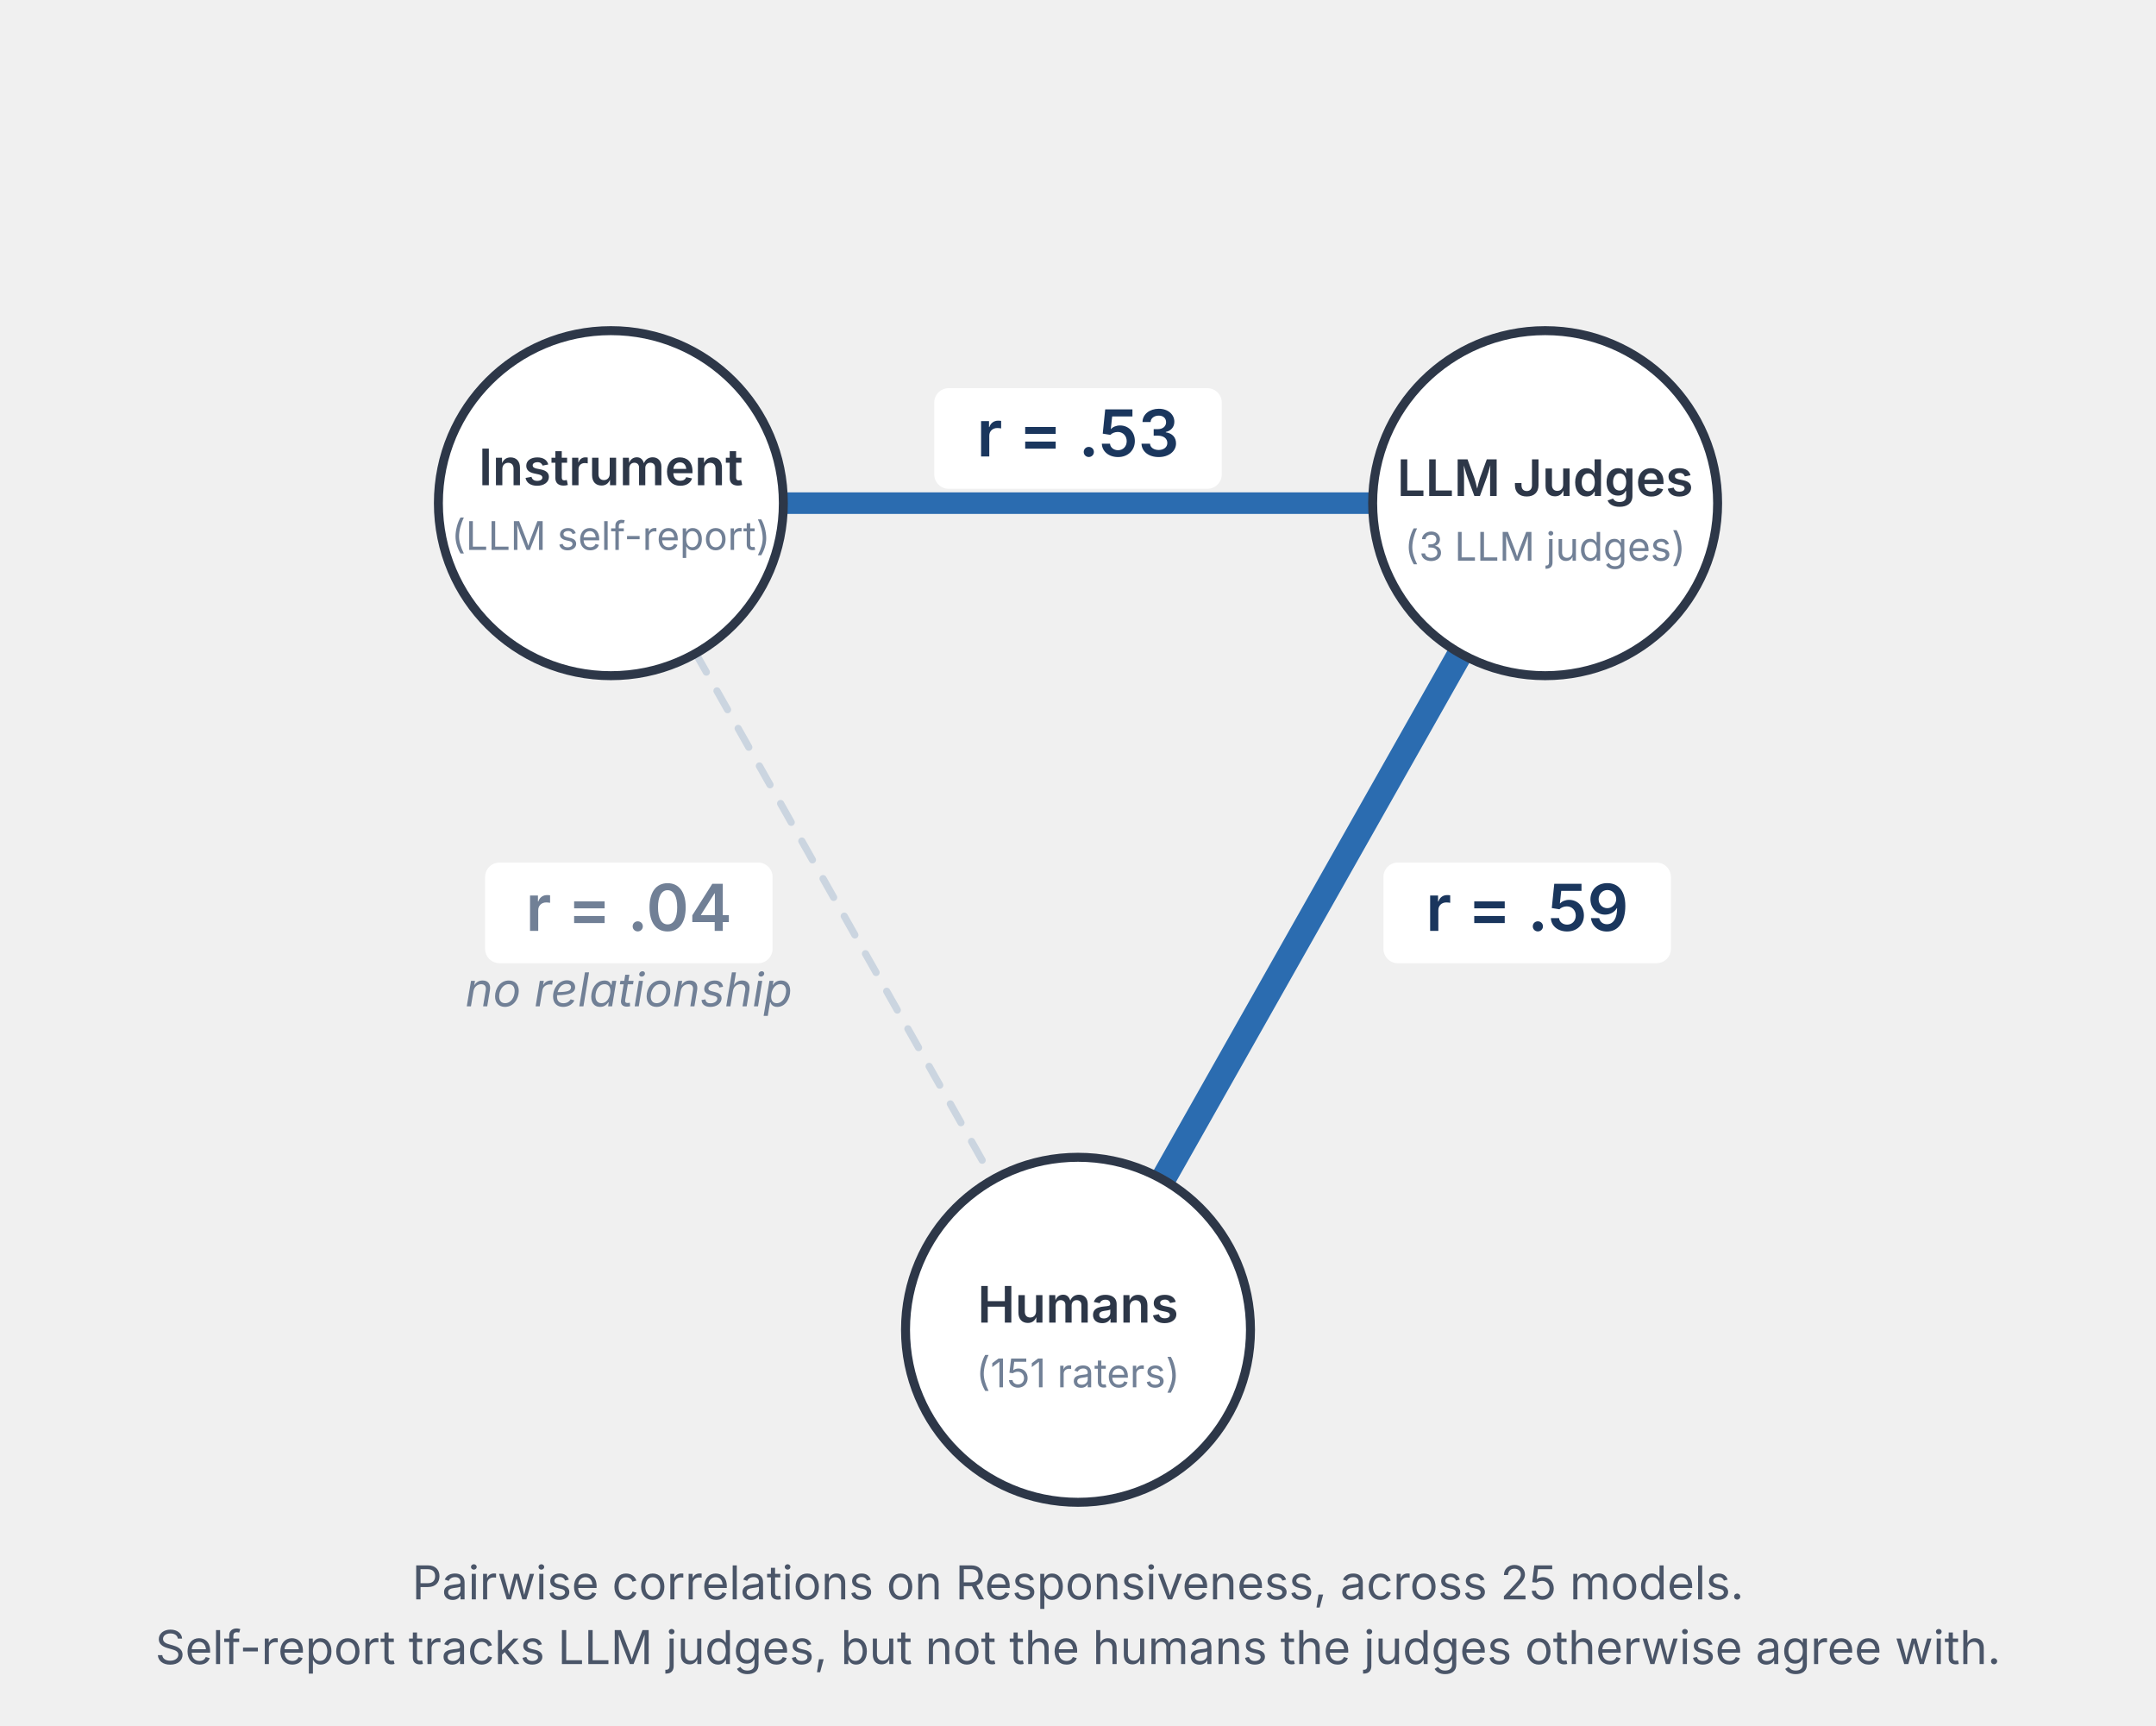
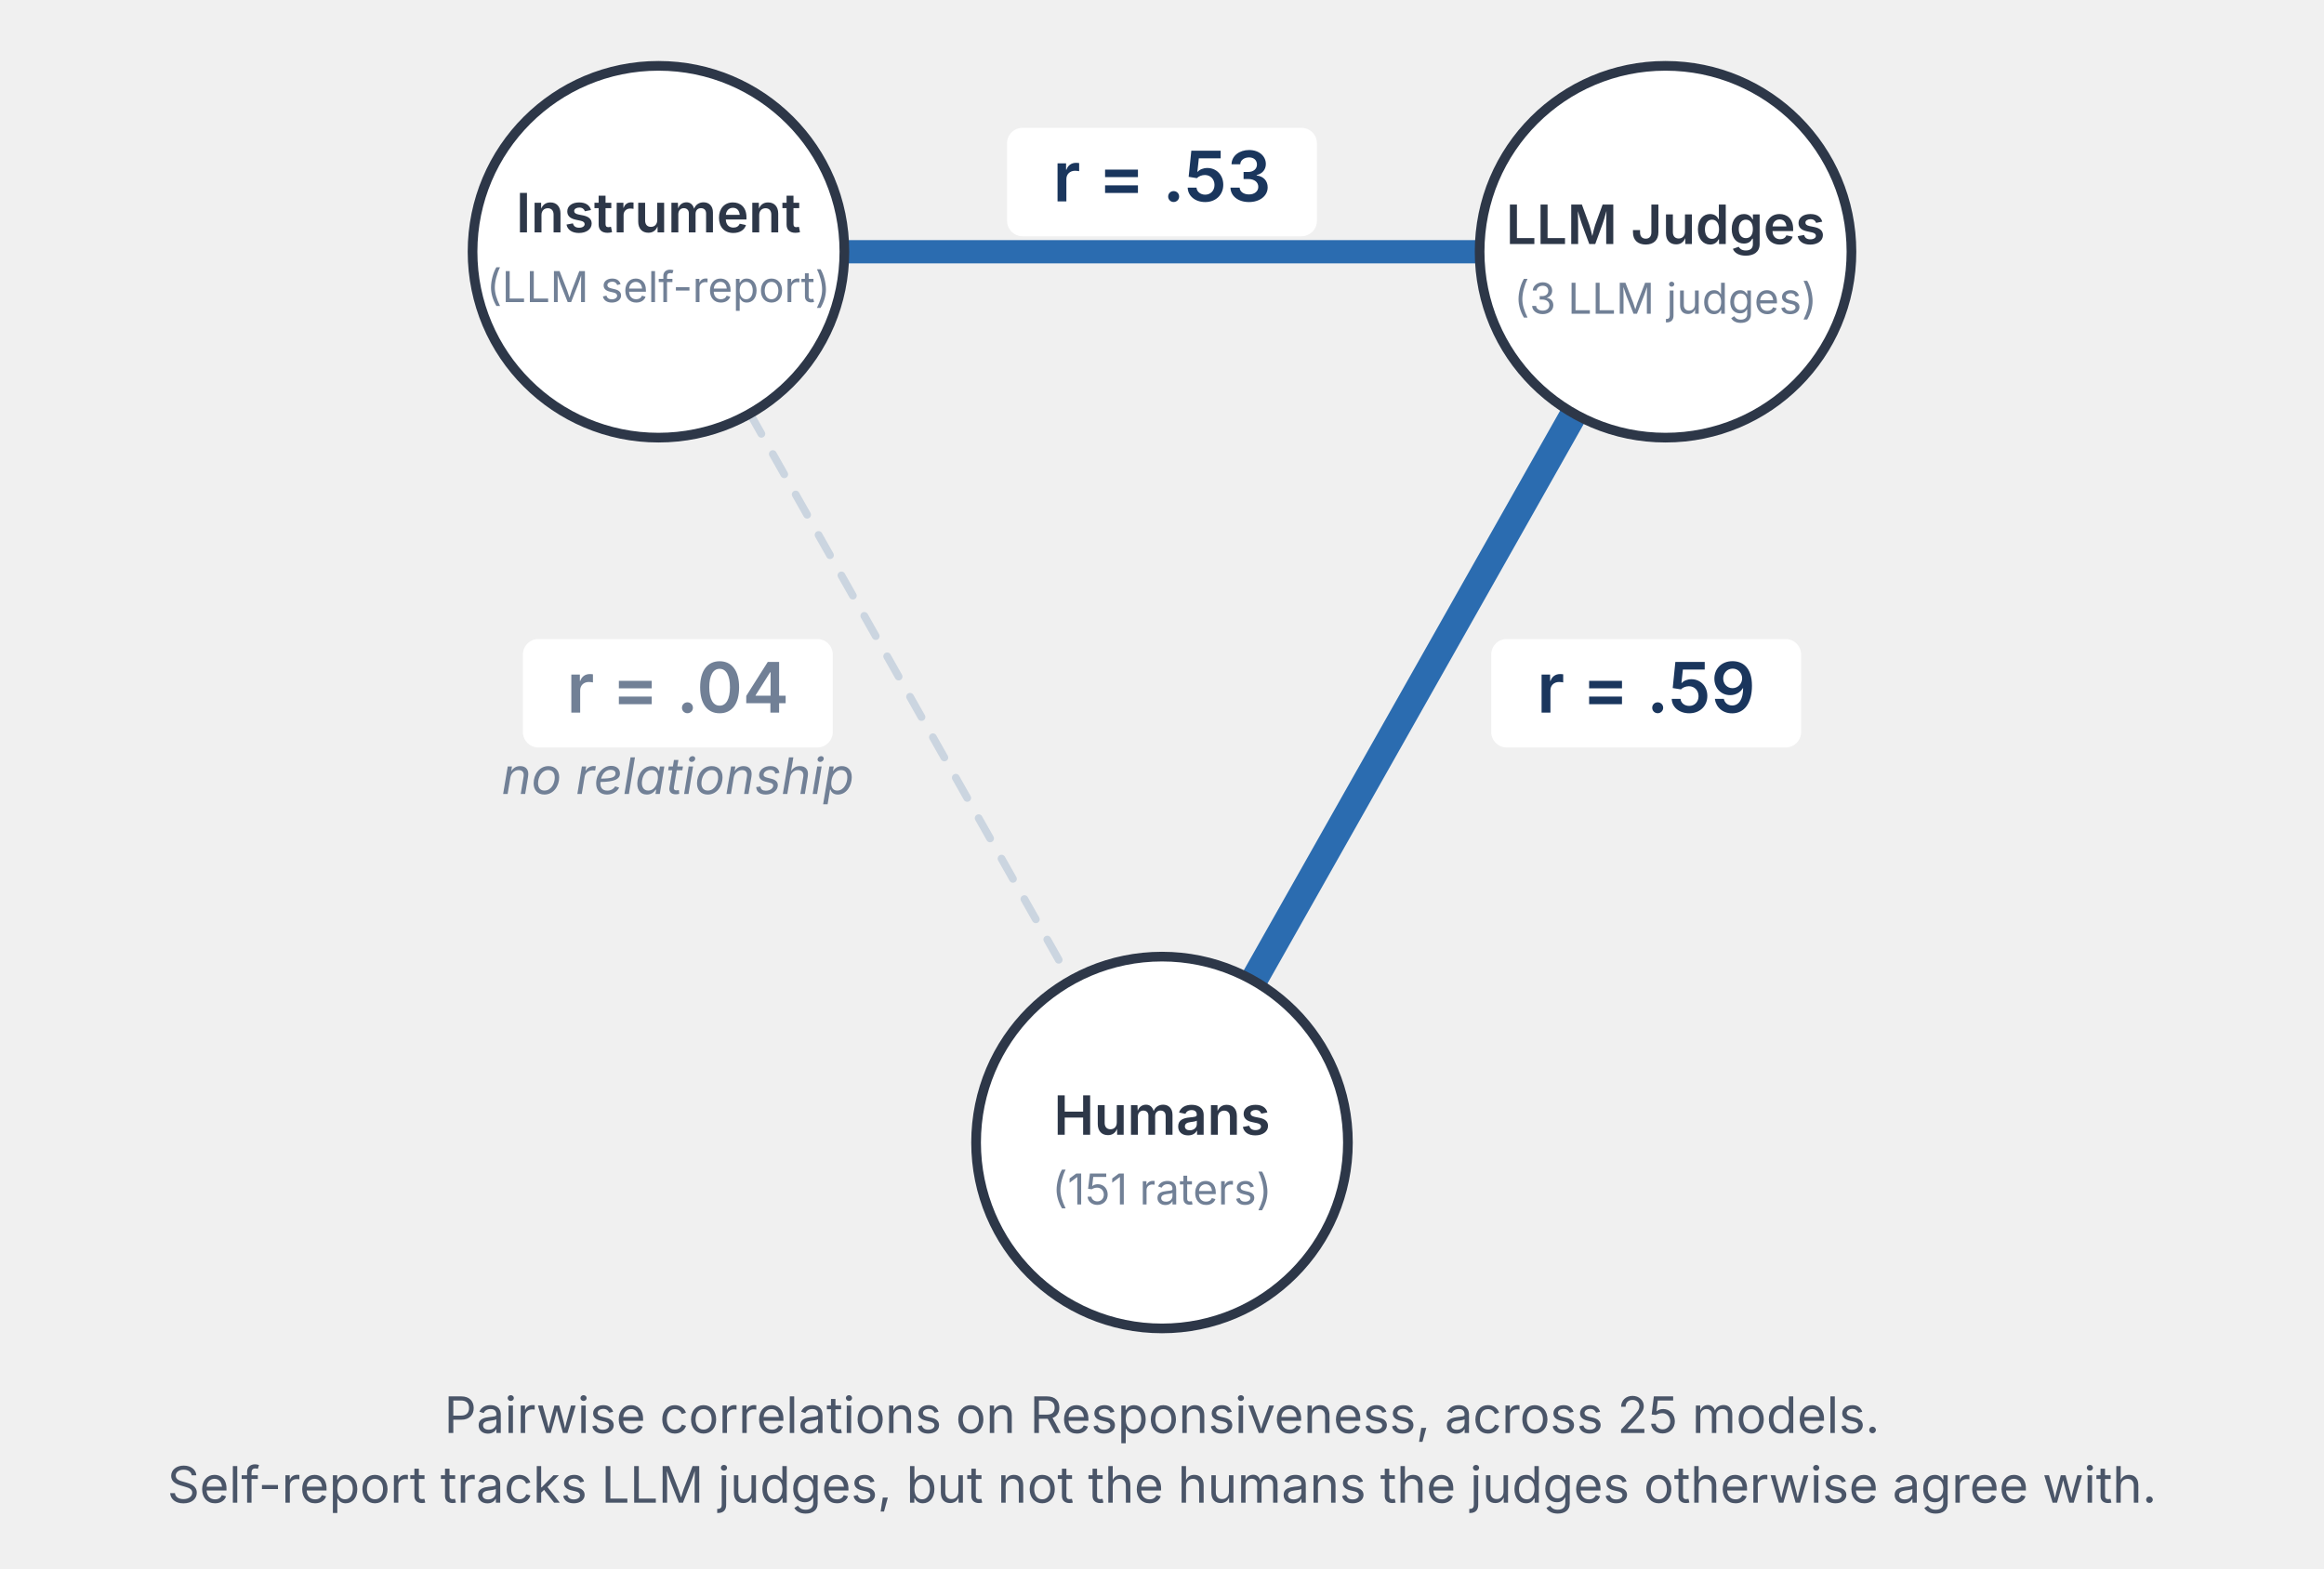
- <svg xmlns="http://www.w3.org/2000/svg" viewBox="0 0 600 480" role="img" aria-labelledby="title desc">
+ <svg xmlns="http://www.w3.org/2000/svg" viewBox="0 75 600 405" role="img" aria-labelledby="title desc">
  <line x1="170" y1="140" x2="430" y2="140" stroke="#2b6cb0" stroke-width="6" stroke-linecap="round" />
  <rect x="260" y="108" width="80" height="28" rx="4" fill="#ffffff" />
  <text x="300" y="127" text-anchor="middle" font-family="-apple-system, BlinkMacSystemFont, 'Segoe UI', sans-serif" font-size="18" font-weight="600" fill="#1a365d">r = .53</text>
  <line x1="430" y1="140" x2="300" y2="370" stroke="#2b6cb0" stroke-width="7" stroke-linecap="round" />
  <rect x="385" y="240" width="80" height="28" rx="4" fill="#ffffff" />
  <text x="425" y="259" text-anchor="middle" font-family="-apple-system, BlinkMacSystemFont, 'Segoe UI', sans-serif" font-size="18" font-weight="600" fill="#1a365d">r = .59</text>
  <line x1="170" y1="140" x2="300" y2="370" stroke="#cbd5e0" stroke-width="2" stroke-linecap="round" stroke-dasharray="6 6" />
  <rect x="135" y="240" width="80" height="28" rx="4" fill="#ffffff" />
  <text x="175" y="259" text-anchor="middle" font-family="-apple-system, BlinkMacSystemFont, 'Segoe UI', sans-serif" font-size="18" font-weight="600" fill="#718096">r = .04</text>
  <text x="175" y="280" text-anchor="middle" font-family="-apple-system, BlinkMacSystemFont, 'Segoe UI', sans-serif" font-size="13" font-style="italic" fill="#718096">no relationship</text>
  <circle cx="170" cy="140" r="48" fill="#ffffff" stroke="#2d3748" stroke-width="2.5" />
  <text x="170" y="135" text-anchor="middle" font-family="-apple-system, BlinkMacSystemFont, 'Segoe UI', sans-serif" font-size="14" font-weight="600" fill="#2d3748">Instrument</text>
  <text x="170" y="153" text-anchor="middle" font-family="-apple-system, BlinkMacSystemFont, 'Segoe UI', sans-serif" font-size="11" fill="#718096">(LLM self-report)</text>
  <circle cx="430" cy="140" r="48" fill="#ffffff" stroke="#2d3748" stroke-width="2.5" />
  <text x="430" y="138" text-anchor="middle" font-family="-apple-system, BlinkMacSystemFont, 'Segoe UI', sans-serif" font-size="14" font-weight="600" fill="#2d3748">LLM Judges</text>
  <text x="430" y="156" text-anchor="middle" font-family="-apple-system, BlinkMacSystemFont, 'Segoe UI', sans-serif" font-size="11" fill="#718096">(3 LLM judges)</text>
  <circle cx="300" cy="370" r="48" fill="#ffffff" stroke="#2d3748" stroke-width="2.5" />
  <text x="300" y="368" text-anchor="middle" font-family="-apple-system, BlinkMacSystemFont, 'Segoe UI', sans-serif" font-size="14" font-weight="600" fill="#2d3748">Humans</text>
  <text x="300" y="386" text-anchor="middle" font-family="-apple-system, BlinkMacSystemFont, 'Segoe UI', sans-serif" font-size="11" fill="#718096">(151 raters)</text>
  <text x="300" y="445" text-anchor="middle" font-family="-apple-system, BlinkMacSystemFont, 'Segoe UI', sans-serif" font-size="13" fill="#4a5568">Pairwise correlations on Responsiveness, across 25 models.</text>
  <text x="300" y="463" text-anchor="middle" font-family="-apple-system, BlinkMacSystemFont, 'Segoe UI', sans-serif" font-size="13" fill="#4a5568">Self-report tracks LLM judges, but not the humans the judges otherwise agree with.</text>
</svg>
